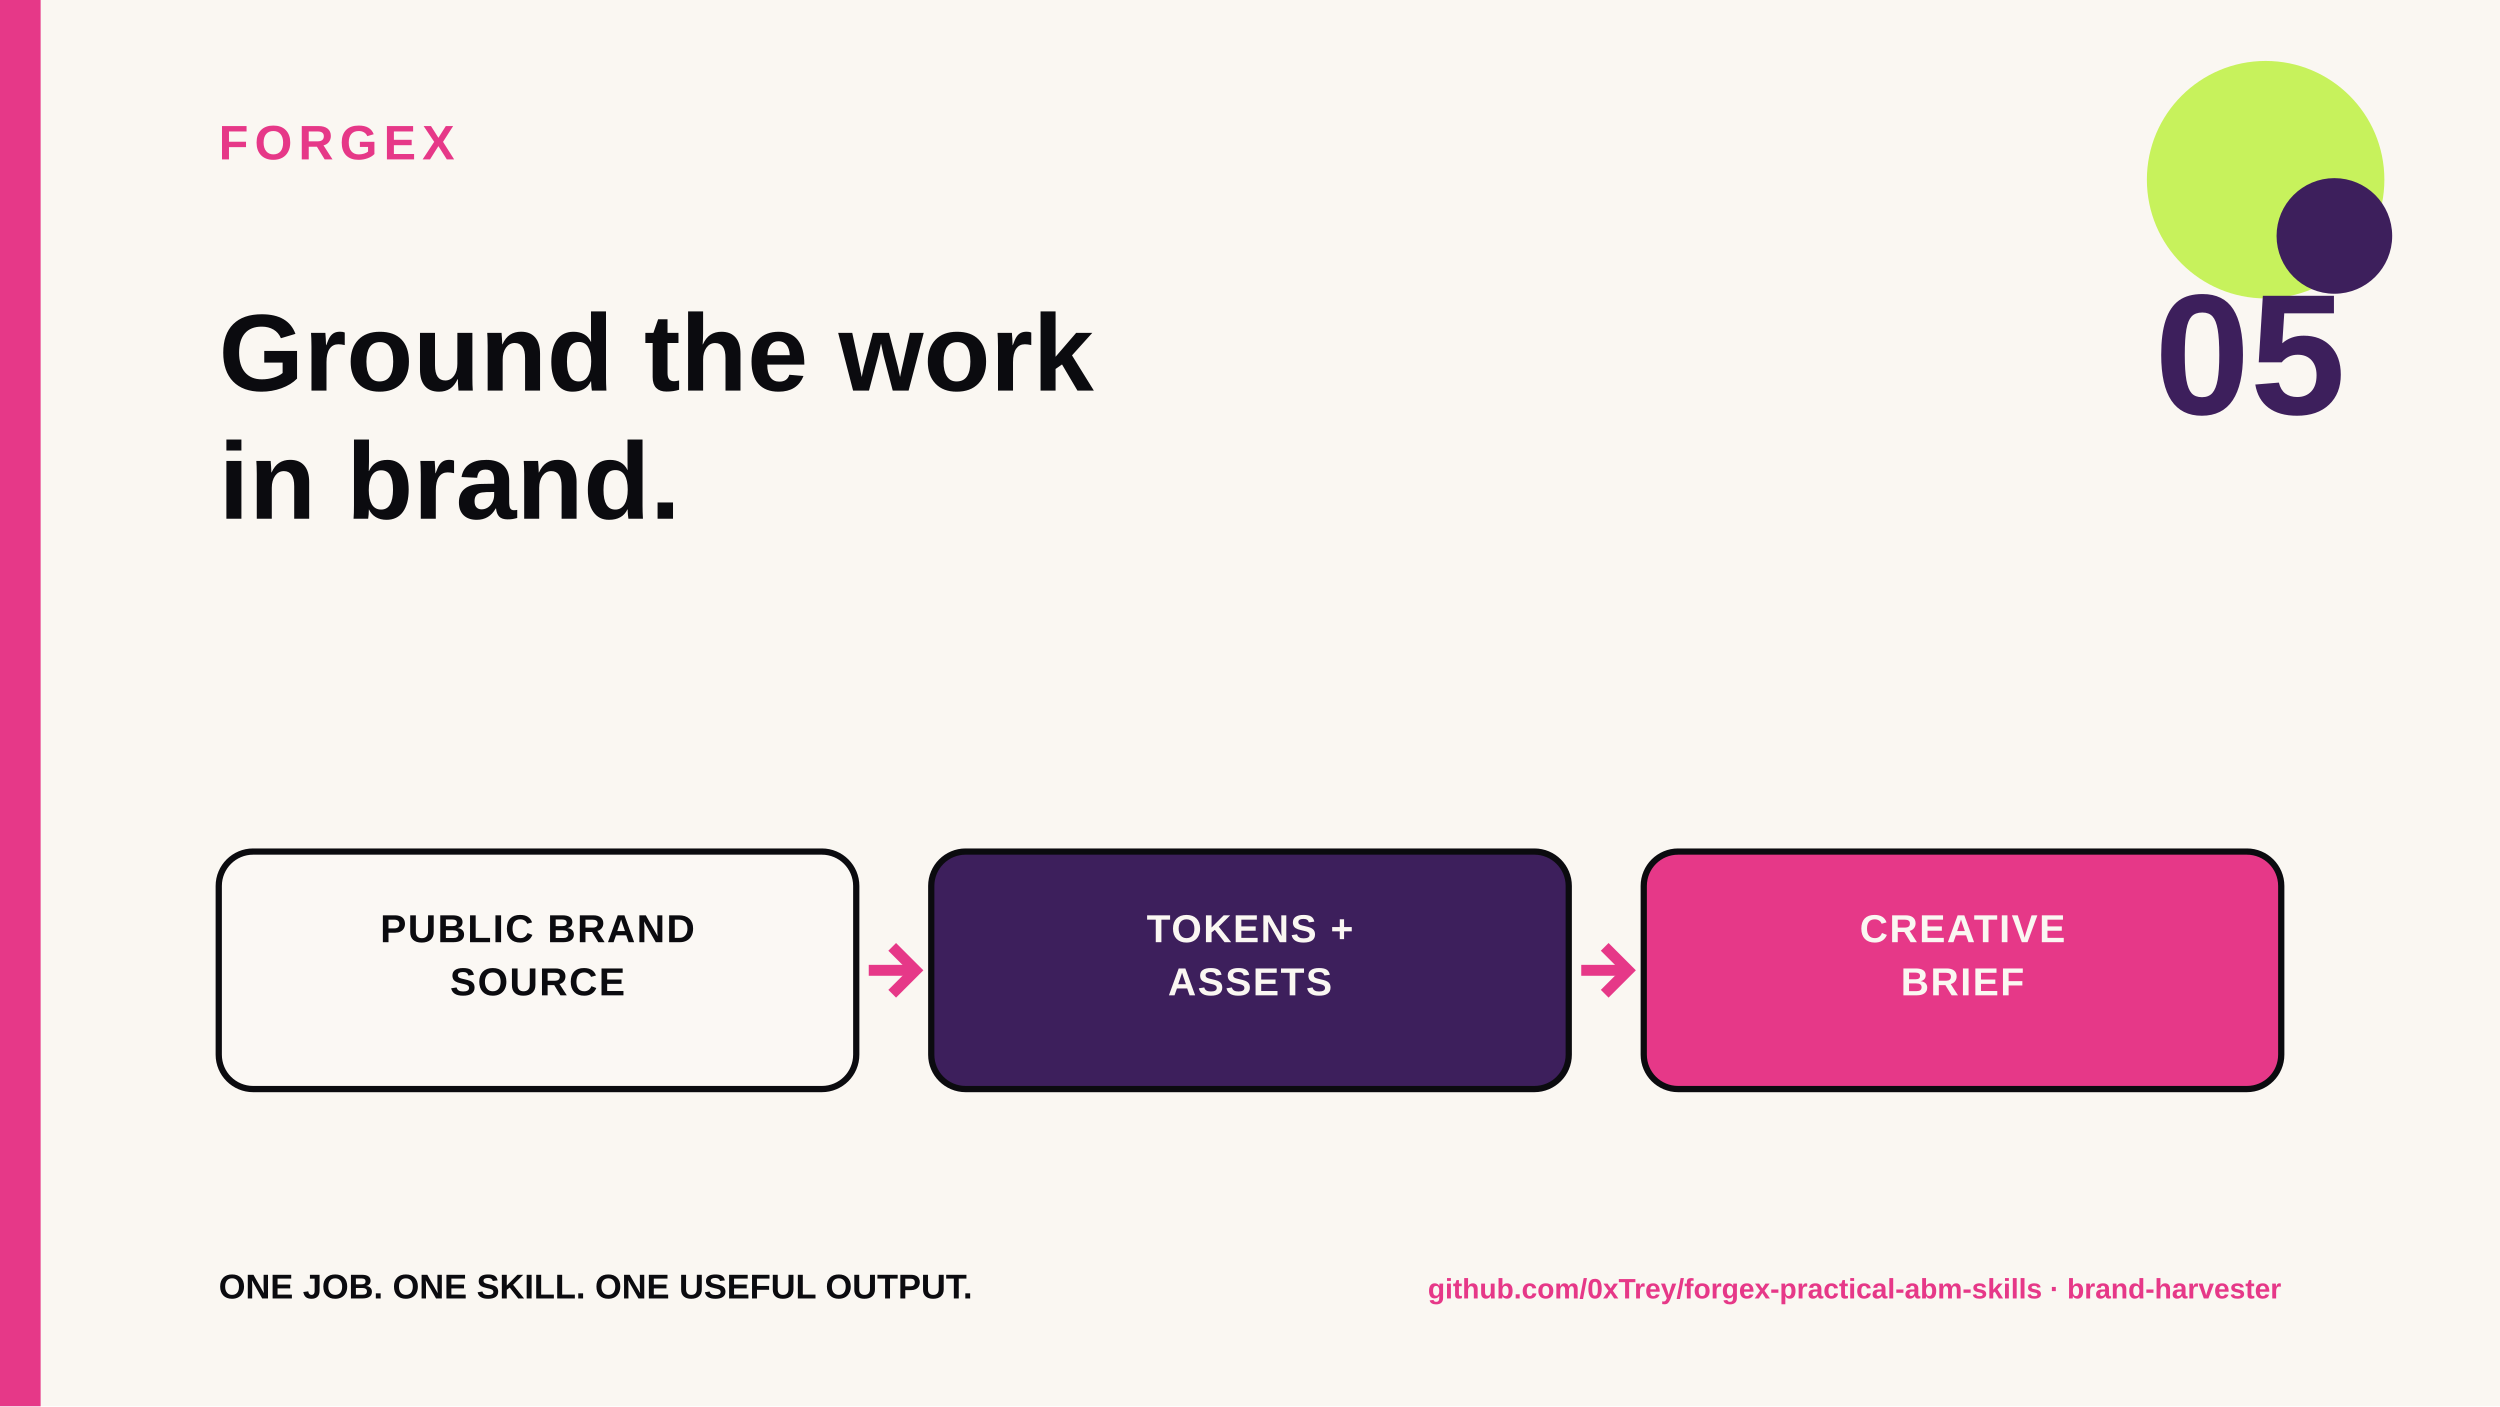
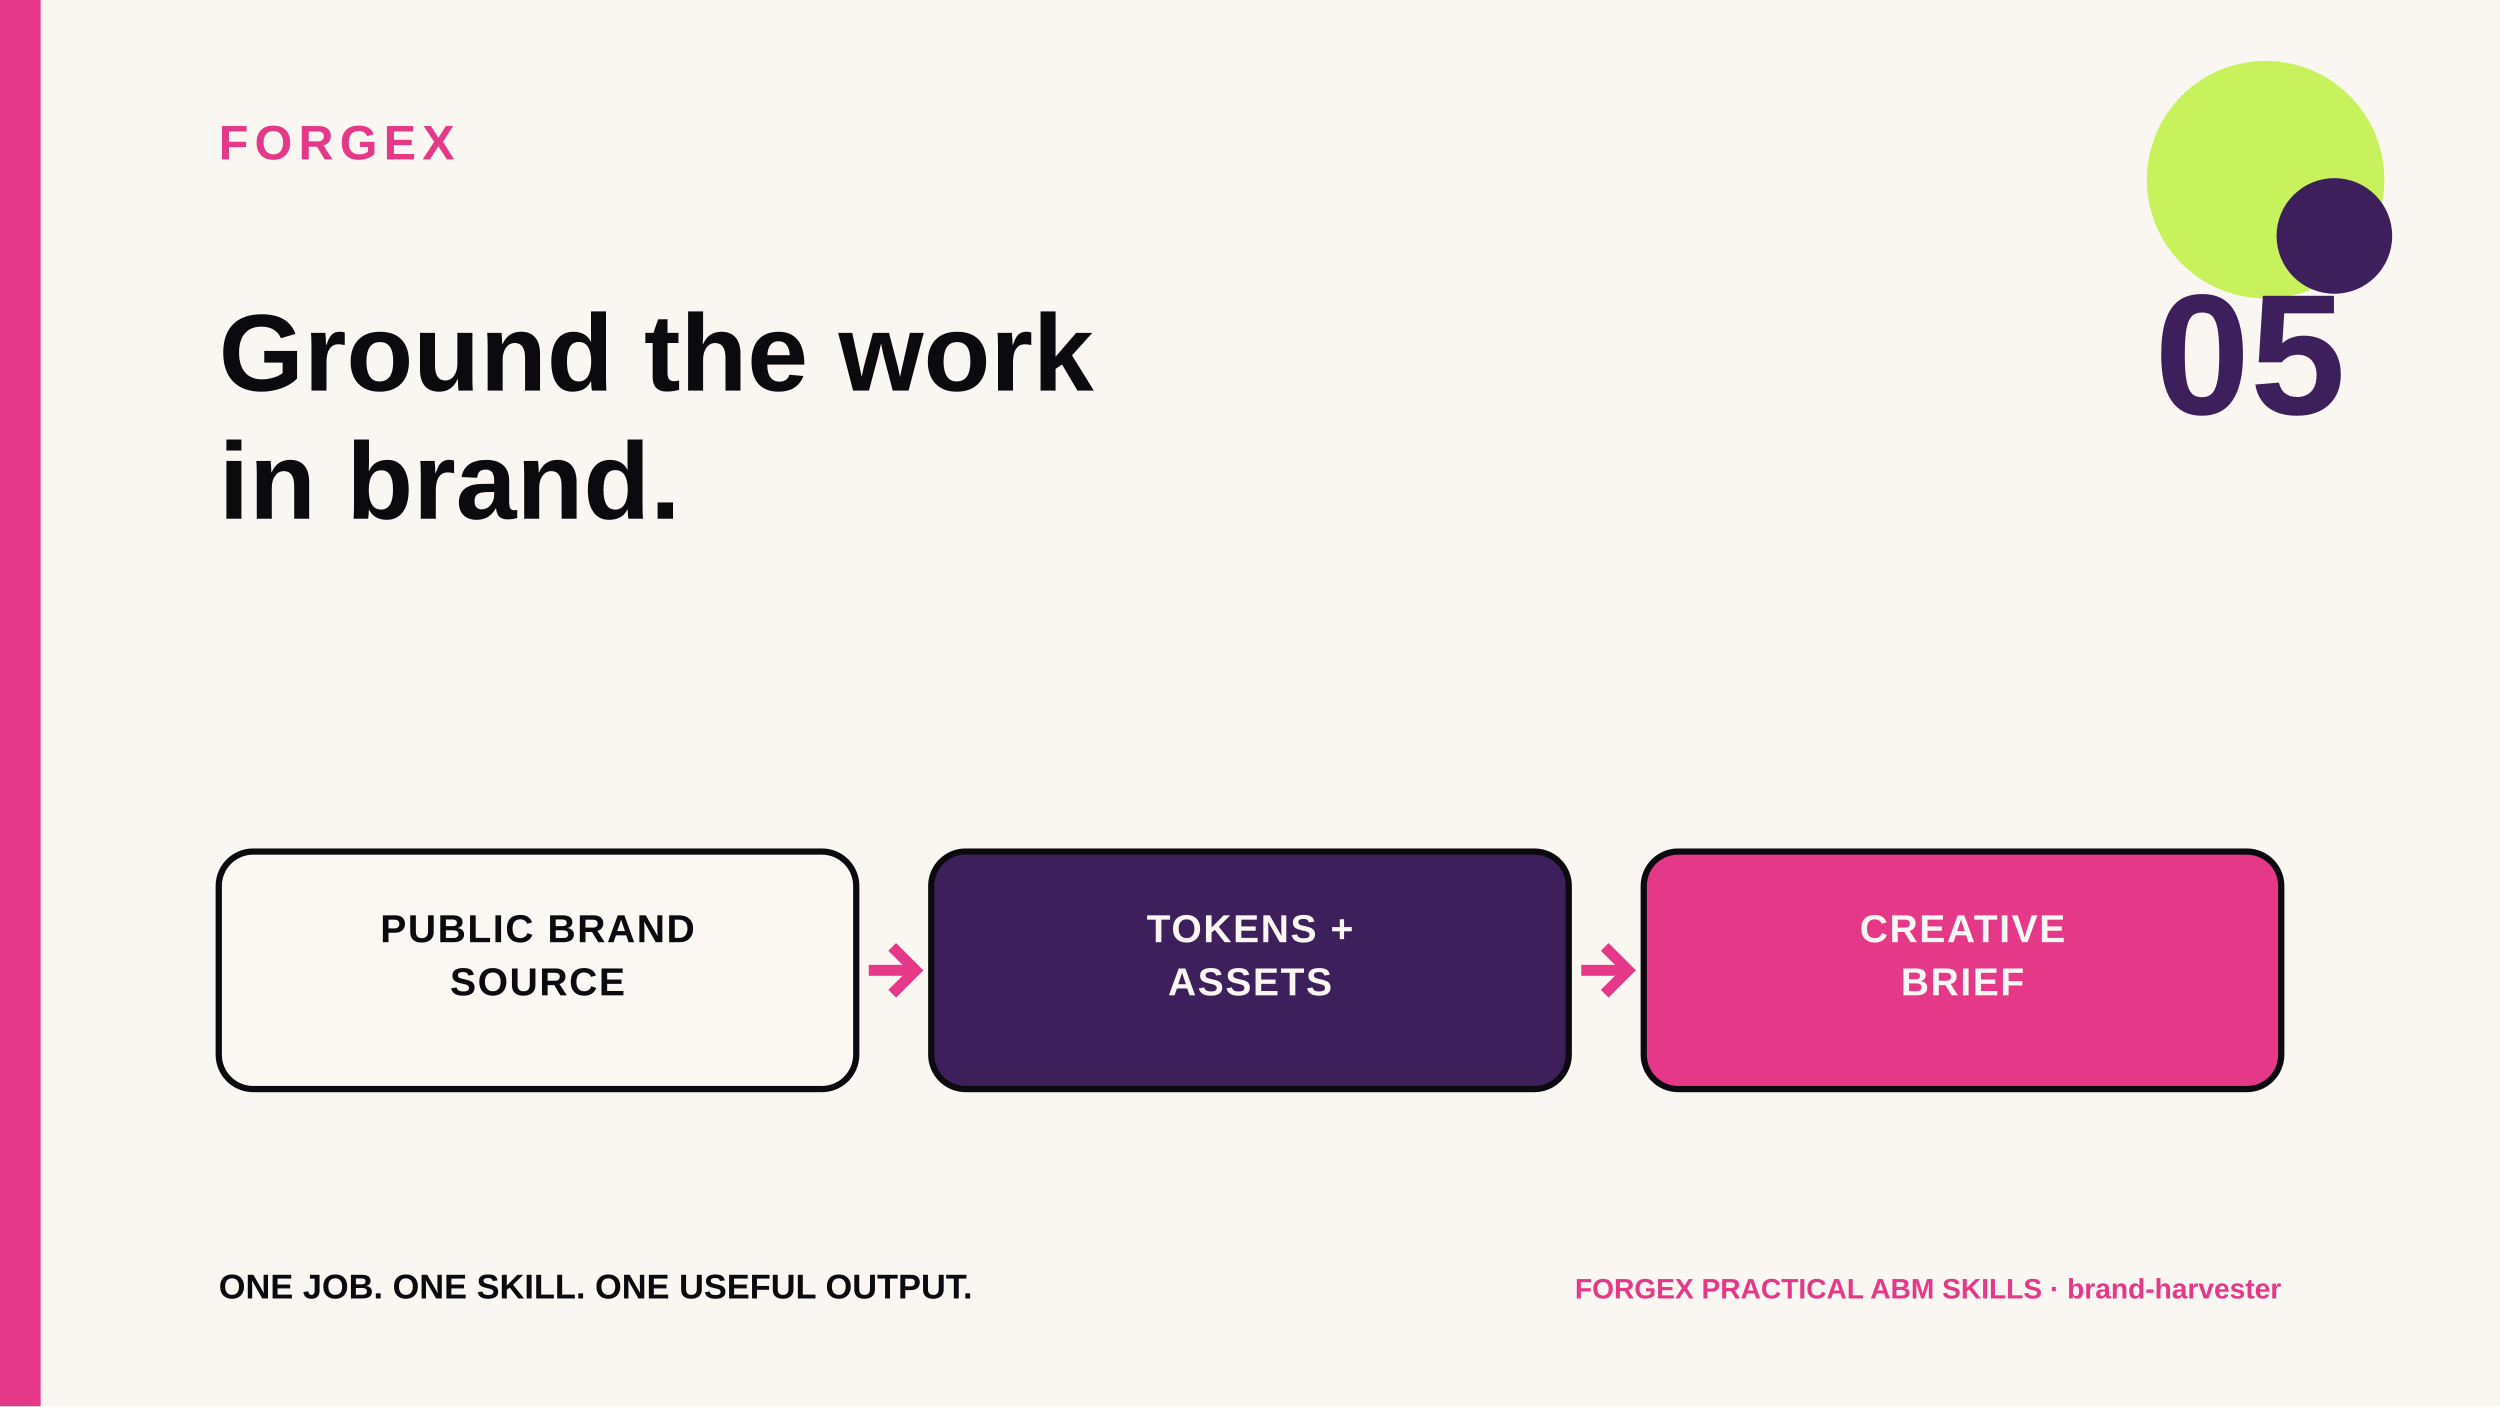
<svg xmlns="http://www.w3.org/2000/svg" width="1600" height="900" viewBox="0 0 1600 900">
  <rect width="1600" height="900" fill="#FAF7F2" />
  <rect x="0" y="0" width="26" height="900" fill="#E63888" />
  <circle cx="1450" cy="115" r="76" fill="#C7F25C" />
  <circle cx="1494" cy="151" r="37" fill="#3D1F5C" />
  <text x="140" y="102" font-family="Arial, Helvetica, sans-serif" font-size="31" font-weight="900" fill="#E63888" letter-spacing="4">FORGEX</text>
  <text x="1440" y="265" text-anchor="middle" font-family="Arial, Helvetica, sans-serif" font-size="110" font-weight="900" fill="#3D1F5C">05</text>
  <text x="140" y="250" fill="#0B0B0F" font-family="Arial, Helvetica, sans-serif" font-size="70" font-weight="900">Ground the work</text>
  <text x="140" y="332" fill="#0B0B0F" font-family="Arial, Helvetica, sans-serif" font-size="70" font-weight="900">in brand.</text>
  <rect x="140" y="545" width="408" height="152" rx="22" fill="#FBF8F4" stroke="#0B0B0F" stroke-width="4" />
  <path d="M 556 621 L 586 621" stroke="#E63888" stroke-width="7" />
  <path d="M 571 606 L 586 621 L 571 636" fill="none" stroke="#E63888" stroke-width="7" />
  <text x="344" y="603" text-anchor="middle" fill="#0B0B0F" font-family="Arial, Helvetica, sans-serif" font-size="25" font-weight="800" letter-spacing="1">PUBLIC BRAND</text>
  <text x="344" y="637" text-anchor="middle" fill="#0B0B0F" font-family="Arial, Helvetica, sans-serif" font-size="25" font-weight="800" letter-spacing="1">SOURCE</text>
  <rect x="596" y="545" width="408" height="152" rx="22" fill="#3D1F5C" stroke="#0B0B0F" stroke-width="4" />
  <path d="M 1012 621 L 1042 621" stroke="#E63888" stroke-width="7" />
  <path d="M 1027 606 L 1042 621 L 1027 636" fill="none" stroke="#E63888" stroke-width="7" />
  <text x="800" y="603" text-anchor="middle" fill="#FAF7F2" font-family="Arial, Helvetica, sans-serif" font-size="25" font-weight="800" letter-spacing="1">TOKENS +</text>
  <text x="800" y="637" text-anchor="middle" fill="#FAF7F2" font-family="Arial, Helvetica, sans-serif" font-size="25" font-weight="800" letter-spacing="1">ASSETS</text>
  <rect x="1052" y="545" width="408" height="152" rx="22" fill="#E63888" stroke="#0B0B0F" stroke-width="4" />
  <text x="1256" y="603" text-anchor="middle" fill="#FAF7F2" font-family="Arial, Helvetica, sans-serif" font-size="25" font-weight="800" letter-spacing="1">CREATIVE</text>
  <text x="1256" y="637" text-anchor="middle" fill="#FAF7F2" font-family="Arial, Helvetica, sans-serif" font-size="25" font-weight="800" letter-spacing="1">BRIEF</text>
  <text x="140" y="831" font-family="Arial, Helvetica, sans-serif" font-size="22" font-weight="700" fill="#0B0B0F">ONE JOB. ONE SKILL. ONE USEFUL OUTPUT.</text>
-   <text x="1460" y="831" text-anchor="end" font-family="Arial, Helvetica, sans-serif" font-size="18" font-weight="700" fill="#E63888">github.com/0xTrey/forgex-practical-abm-skills · brand-harvester</text>
+   <text x="1460" y="831" text-anchor="end" font-family="Arial, Helvetica, sans-serif" font-size="18" font-weight="700" fill="#E63888">FORGEX PRACTICAL ABM SKILLS · brand-harvester</text>
</svg>
